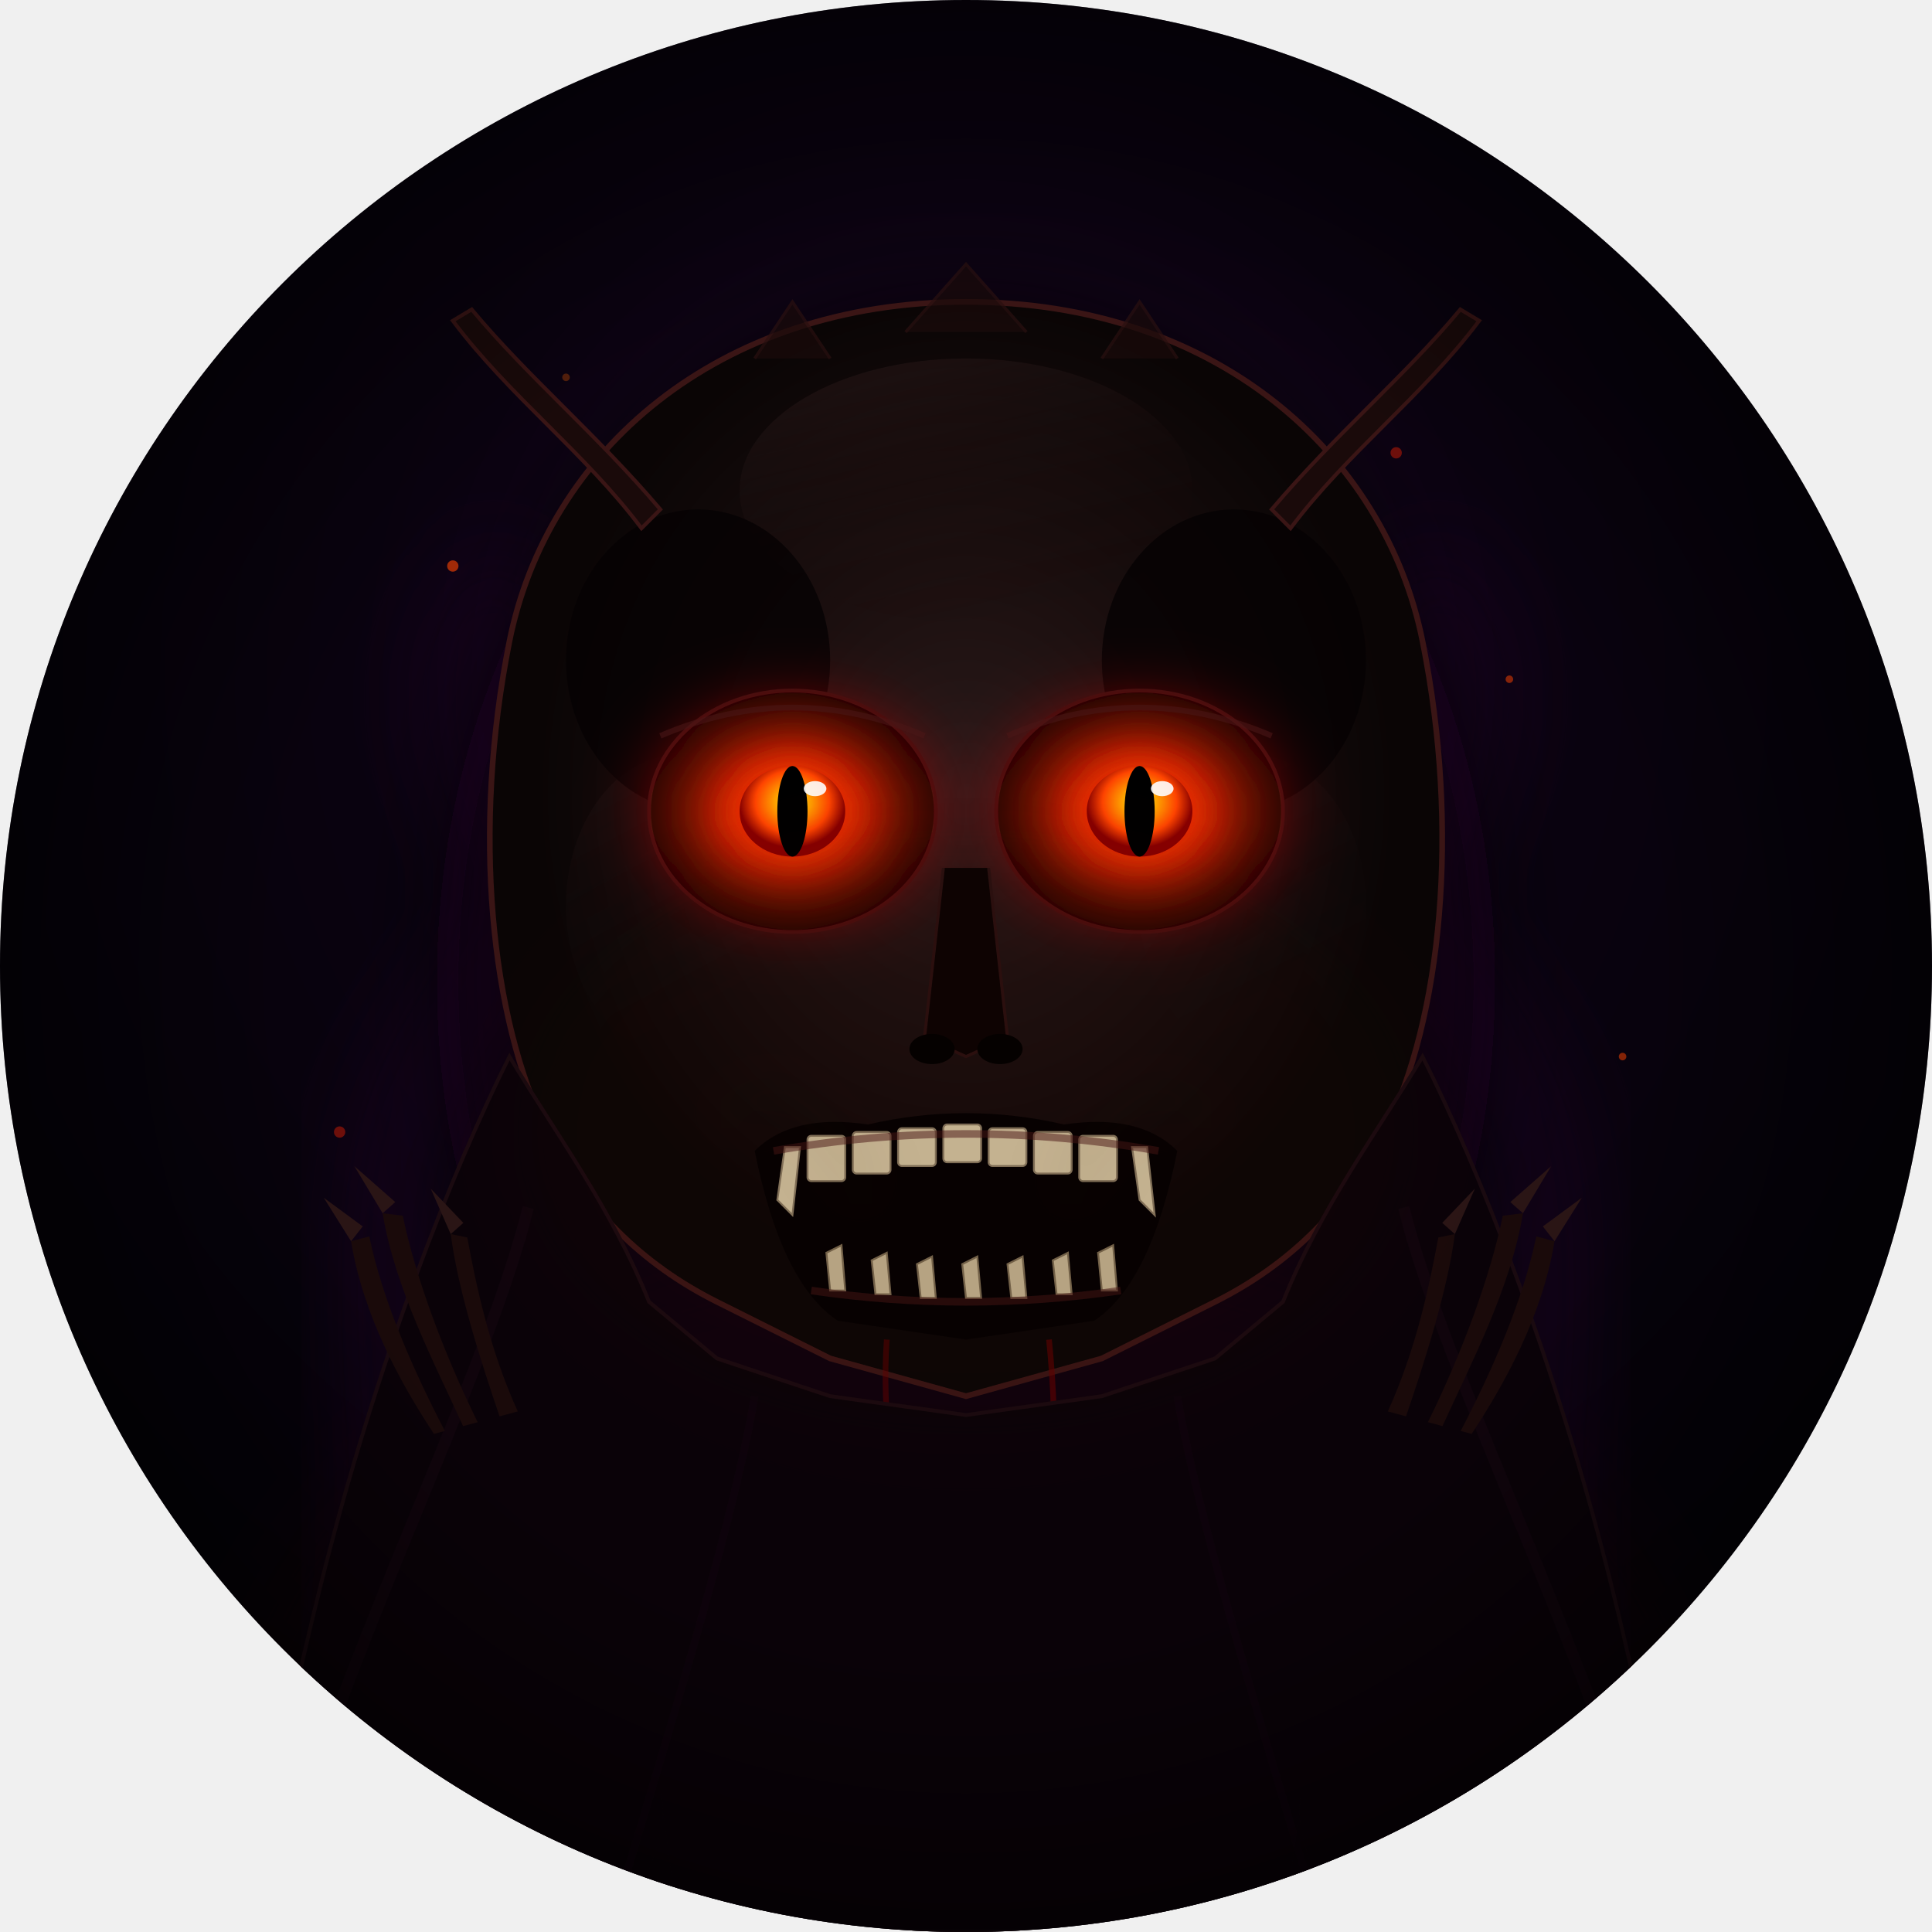
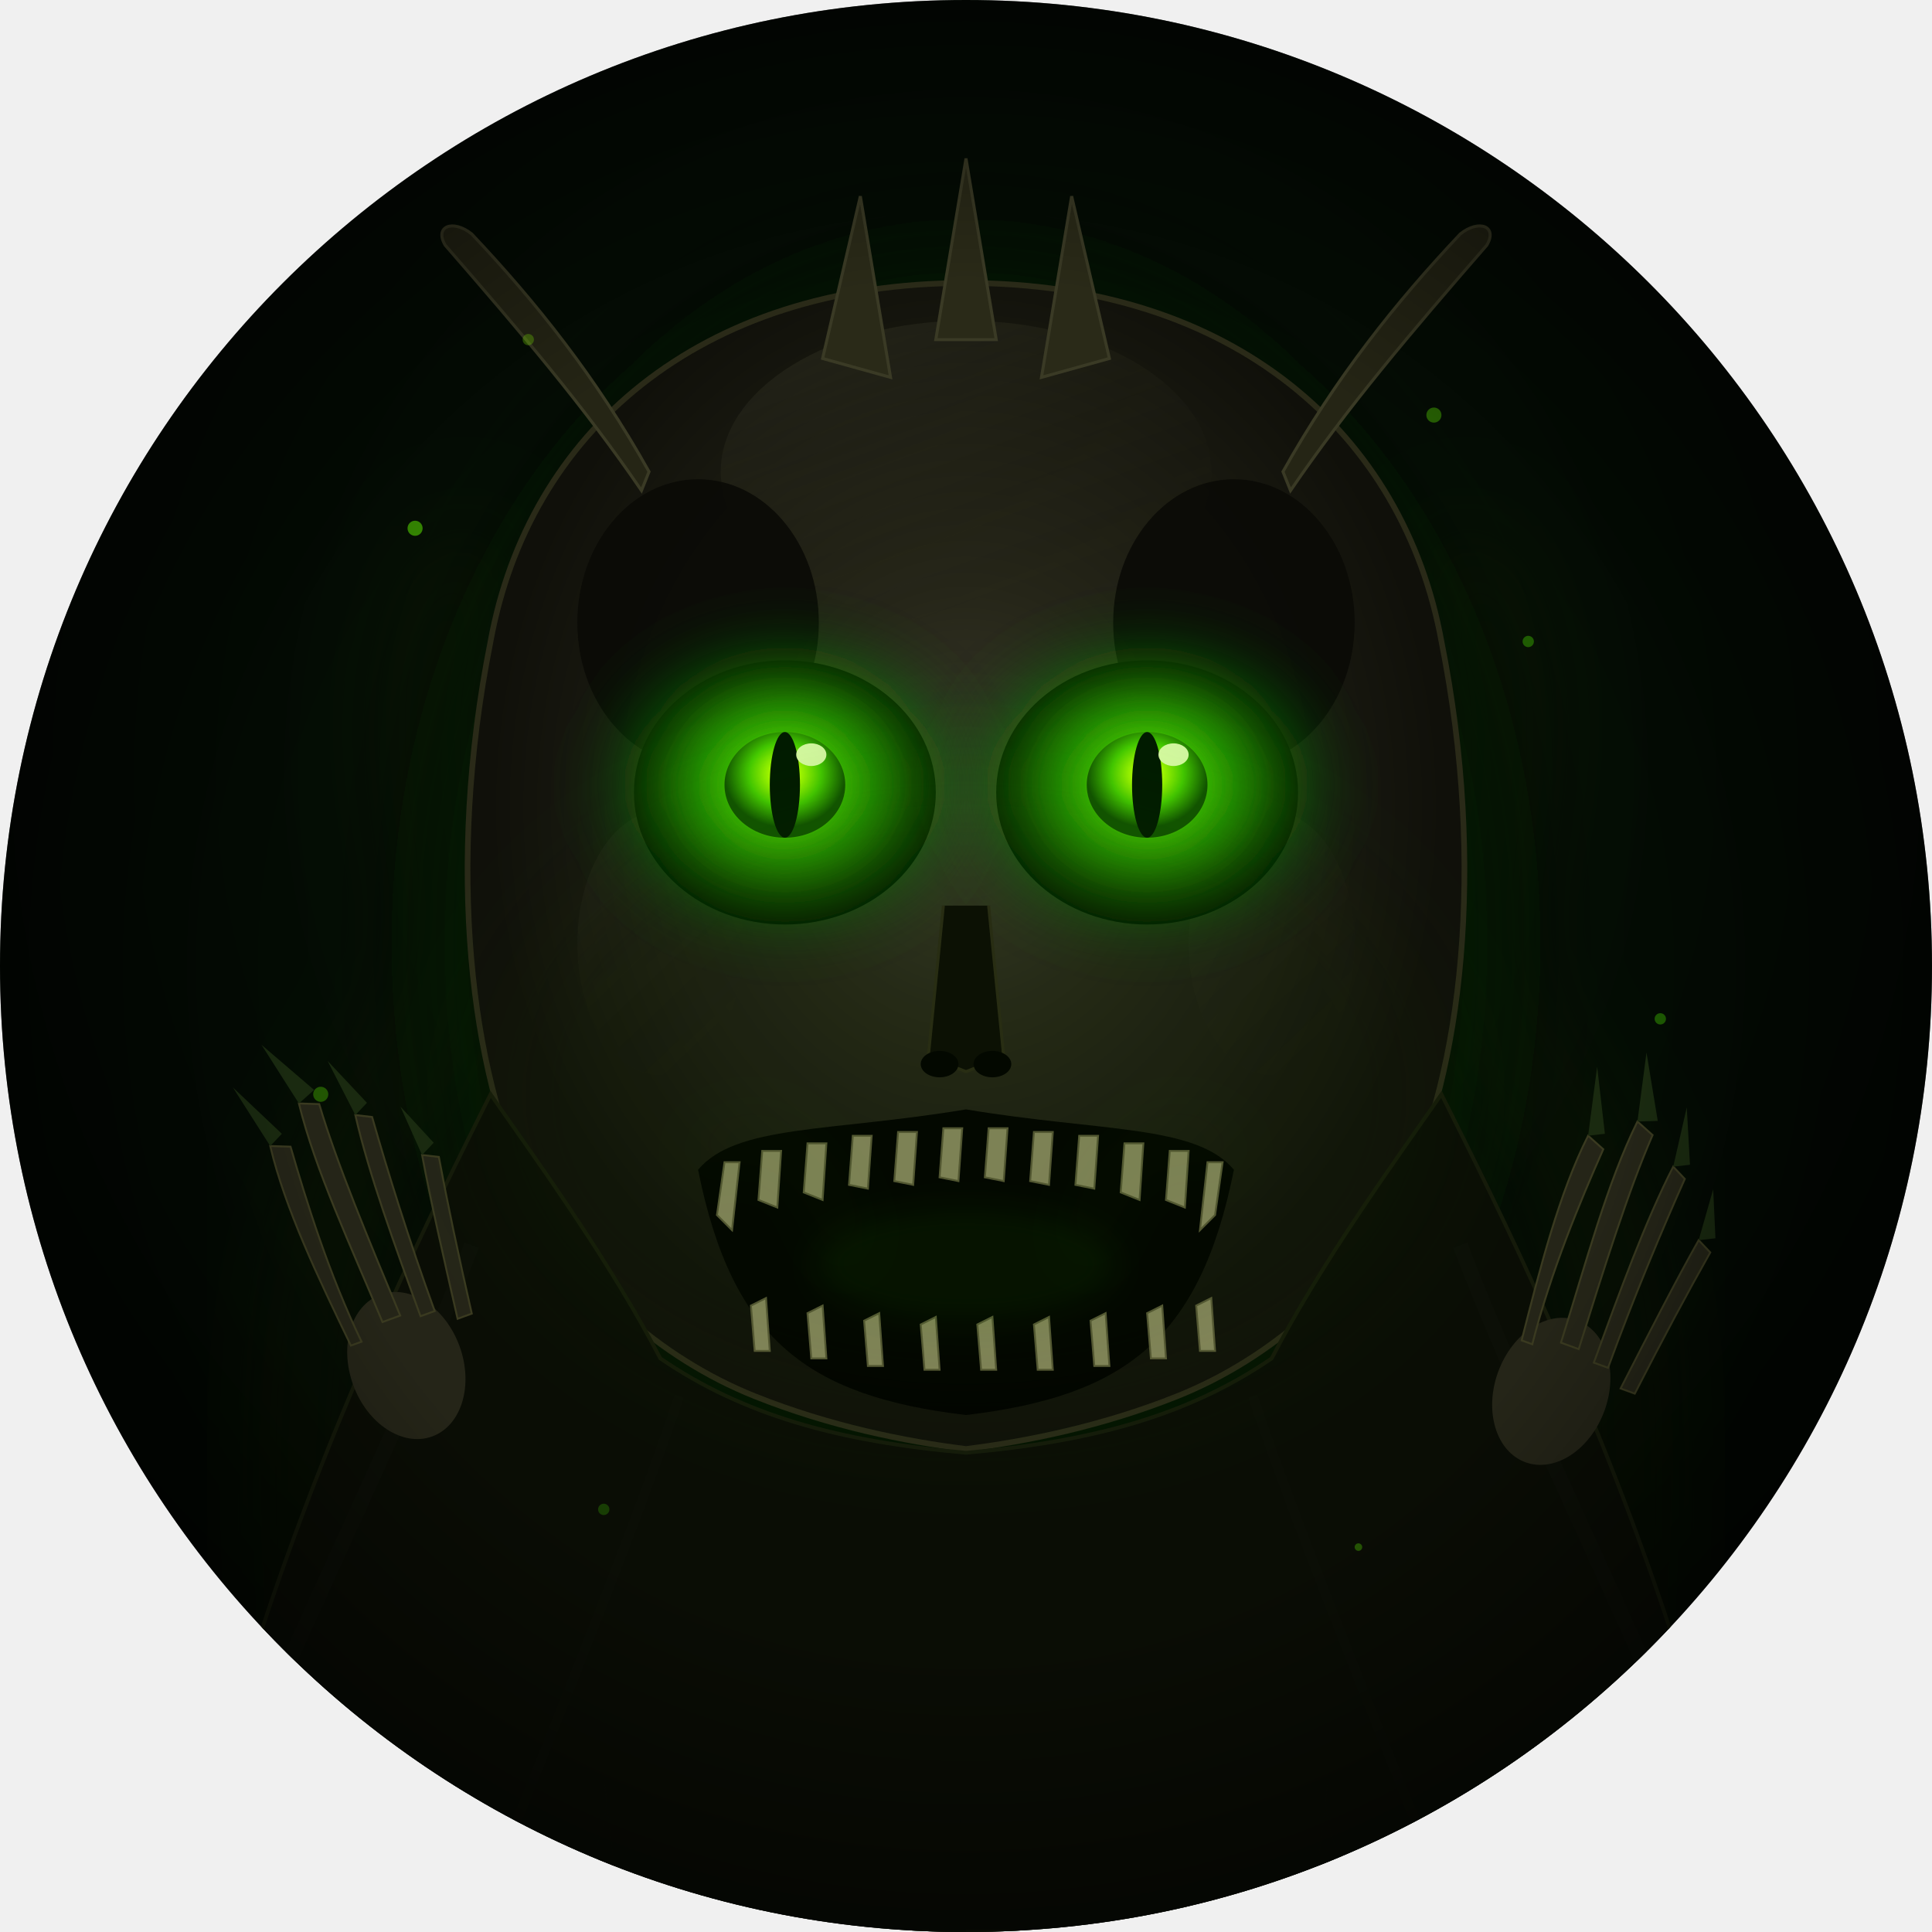
<svg xmlns="http://www.w3.org/2000/svg" viewBox="0 0 512 512" width="512" height="512">
  <defs>
-     <radialGradient id="bg" cx="50%" cy="35%" r="70%">
-       <stop offset="0%" stop-color="#1a0520" />
-       <stop offset="40%" stop-color="#0a0210" />
-       <stop offset="100%" stop-color="#020105" />
+     <radialGradient id="bg" cx="50%" cy="40%" r="70%">
+       <stop offset="0%" stop-color="#0a1a0a" />
+       <stop offset="40%" stop-color="#040d04" />
+       <stop offset="100%" stop-color="#010301" />
    </radialGradient>
-     <radialGradient id="fireEye" cx="50%" cy="50%" r="50%">
-       <stop offset="0%" stop-color="#ff2200" />
-       <stop offset="30%" stop-color="#ff4400" stop-opacity="0.9" />
-       <stop offset="60%" stop-color="#ff2200" stop-opacity="0.5" />
-       <stop offset="100%" stop-color="#ff0000" stop-opacity="0" />
+     <radialGradient id="greenFire" cx="50%" cy="50%" r="50%">
+       <stop offset="0%" stop-color="#aaff00" />
+       <stop offset="20%" stop-color="#66ff00" />
+       <stop offset="50%" stop-color="#22aa00" stop-opacity="0.7" />
+       <stop offset="100%" stop-color="#004400" stop-opacity="0" />
    </radialGradient>
    <radialGradient id="eyeCore" cx="50%" cy="40%" r="50%">
-       <stop offset="0%" stop-color="#ffffff" />
-       <stop offset="30%" stop-color="#ffaa00" />
-       <stop offset="70%" stop-color="#ff4400" />
-       <stop offset="100%" stop-color="#880000" />
+       <stop offset="0%" stop-color="#eeffcc" />
+       <stop offset="25%" stop-color="#aaff00" />
+       <stop offset="60%" stop-color="#44cc00" />
+       <stop offset="100%" stop-color="#115500" />
    </radialGradient>
-     <radialGradient id="face" cx="50%" cy="45%" r="45%">
-       <stop offset="0%" stop-color="#2a1a1a" />
-       <stop offset="50%" stop-color="#1a0e0e" />
-       <stop offset="100%" stop-color="#0a0505" />
+     <radialGradient id="skullFace" cx="50%" cy="45%" r="48%">
+       <stop offset="0%" stop-color="#3a3a2a" />
+       <stop offset="40%" stop-color="#252518" />
+       <stop offset="100%" stop-color="#10100a" />
    </radialGradient>
-     <linearGradient id="boneHighlight" x1="0.3" y1="0" x2="0.7" y2="1">
-       <stop offset="0%" stop-color="#4a3030" stop-opacity="0.6" />
-       <stop offset="50%" stop-color="#2a1515" stop-opacity="0.3" />
-       <stop offset="100%" stop-color="#0a0505" stop-opacity="0" />
+     <linearGradient id="boneHL" x1="0.2" y1="0" x2="0.8" y2="1">
+       <stop offset="0%" stop-color="#5a5a40" stop-opacity="0.4" />
+       <stop offset="100%" stop-color="#15150a" stop-opacity="0" />
    </linearGradient>
-     <radialGradient id="smoke" cx="50%" cy="50%" r="50%">
-       <stop offset="0%" stop-color="#1a0020" stop-opacity="0.5" />
-       <stop offset="100%" stop-color="#050008" stop-opacity="0" />
-     </radialGradient>
    <filter id="heavyBlur" x="-50%" y="-50%" width="200%" height="200%">
-       <feGaussianBlur stdDeviation="12" />
+       <feGaussianBlur stdDeviation="15" />
    </filter>
    <filter id="blur" x="-50%" y="-50%" width="200%" height="200%">
      <feGaussianBlur stdDeviation="8" />
    </filter>
    <filter id="softBlur" x="-50%" y="-50%" width="200%" height="200%">
      <feGaussianBlur stdDeviation="4" />
    </filter>
    <filter id="tinyBlur" x="-50%" y="-50%" width="200%" height="200%">
      <feGaussianBlur stdDeviation="1.5" />
    </filter>
-     <filter id="innerShadow" x="-20%" y="-20%" width="140%" height="140%">
-       <feGaussianBlur in="SourceAlpha" stdDeviation="6" result="blur" />
-       <feOffset dx="2" dy="4" />
-       <feComposite in2="SourceAlpha" operator="arithmetic" k2="-1" k3="1" />
-       <feFlood flood-color="#000000" flood-opacity="0.8" />
-       <feComposite in2="SourceGraphic" operator="in" />
-       <feMerge>
-         <feMergeNode />
-         <feMergeNode in="SourceGraphic" />
-       </feMerge>
-     </filter>
    <clipPath id="circle">
      <circle cx="256" cy="256" r="256" />
    </clipPath>
  </defs>
  <g clip-path="url(#circle)">
    <rect width="512" height="512" fill="url(#bg)" />
-     <ellipse cx="256" cy="480" rx="200" ry="150" fill="#330000" opacity="0.15" filter="url(#heavyBlur)" />
-     <g opacity="0.3">
-       <path d="M 100 450 C 120 380, 80 320, 130 260 C 160 220, 100 200, 140 150" stroke="#2a0030" stroke-width="30" fill="none" filter="url(#heavyBlur)" />
-       <path d="M 412 450 C 392 380, 432 320, 382 260 C 352 220, 412 200, 372 150" stroke="#2a0030" stroke-width="30" fill="none" filter="url(#heavyBlur)" />
+     <ellipse cx="256" cy="480" rx="180" ry="140" fill="#0a2200" opacity="0.2" filter="url(#heavyBlur)" />
+     <g opacity="0.15">
+       <path d="M 80 500 C 90 420, 60 350, 110 280 C 140 240, 90 200, 130 140" stroke="#1a4400" stroke-width="25" fill="none" filter="url(#heavyBlur)" />
+       <path d="M 432 500 C 422 420, 452 350, 402 280 C 372 240, 422 200, 382 140" stroke="#1a4400" stroke-width="25" fill="none" filter="url(#heavyBlur)" />
    </g>
-     <ellipse cx="256" cy="260" rx="140" ry="180" fill="#0a0208" opacity="0.6" filter="url(#heavyBlur)" />
-     <path d="       M 256 80       C 190 80, 145 120, 135 170       C 125 220, 130 270, 145 300       C 155 320, 170 335, 190 345       L 220 360       L 256 370       L 292 360       L 322 345       C 342 335, 357 320, 367 300       C 382 270, 387 220, 377 170       C 367 120, 322 80, 256 80 Z     " fill="url(#face)" stroke="#3a1515" stroke-width="1.5" />
-     <ellipse cx="256" cy="130" rx="60" ry="35" fill="url(#boneHighlight)" opacity="0.4" />
-     <ellipse cx="180" cy="240" rx="30" ry="40" fill="url(#boneHighlight)" opacity="0.2" />
-     <ellipse cx="332" cy="240" rx="30" ry="40" fill="url(#boneHighlight)" opacity="0.2" />
-     <ellipse cx="185" cy="175" rx="35" ry="40" fill="#050102" opacity="0.8" />
-     <ellipse cx="327" cy="175" rx="35" ry="40" fill="#050102" opacity="0.8" />
-     <ellipse cx="210" cy="215" rx="38" ry="32" fill="#020001" stroke="#2a1010" stroke-width="1" />
-     <ellipse cx="302" cy="215" rx="38" ry="32" fill="#020001" stroke="#2a1010" stroke-width="1" />
-     <ellipse cx="210" cy="218" rx="32" ry="26" fill="#000000" />
-     <ellipse cx="302" cy="218" rx="32" ry="26" fill="#000000" />
-     <ellipse cx="210" cy="215" rx="45" ry="35" fill="url(#fireEye)" filter="url(#blur)" />
-     <ellipse cx="210" cy="215" rx="25" ry="20" fill="url(#fireEye)" filter="url(#softBlur)" />
-     <ellipse cx="210" cy="215" rx="14" ry="12" fill="url(#eyeCore)" />
-     <ellipse cx="210" cy="215" rx="4" ry="12" fill="#000000" />
-     <ellipse cx="216" cy="209" rx="3" ry="2" fill="#ffffff" opacity="0.9" />
-     <ellipse cx="302" cy="215" rx="45" ry="35" fill="url(#fireEye)" filter="url(#blur)" />
-     <ellipse cx="302" cy="215" rx="25" ry="20" fill="url(#fireEye)" filter="url(#softBlur)" />
-     <ellipse cx="302" cy="215" rx="14" ry="12" fill="url(#eyeCore)" />
-     <ellipse cx="302" cy="215" rx="4" ry="12" fill="#000000" />
-     <ellipse cx="308" cy="209" rx="3" ry="2" fill="#ffffff" opacity="0.9" />
-     <path d="M 175 195 Q 210 180, 245 195" stroke="#4a1515" stroke-width="1.5" fill="none" opacity="0.6" />
-     <path d="M 267 195 Q 302 180, 337 195" stroke="#4a1515" stroke-width="1.5" fill="none" opacity="0.6" />
-     <path d="M 250 230 L 245 275 L 256 280 L 267 275 L 262 230" fill="#0a0202" stroke="#2a1010" stroke-width="0.8" />
-     <ellipse cx="247" cy="278" rx="6" ry="4" fill="#000000" />
-     <ellipse cx="265" cy="278" rx="6" ry="4" fill="#000000" />
-     <path d="       M 200 305       Q 210 295, 230 298       Q 256 292, 282 298       Q 302 295, 312 305       Q 305 340, 290 350       L 256 355       L 222 350       Q 207 340, 200 305 Z     " fill="#020001" />
-     <g fill="#d4c4a0" stroke="#8a7a60" stroke-width="0.5">
-       <path d="M 208 304 L 212 304 L 210 322 L 206 318 Z" />
-       <rect x="214" y="301" width="10" height="12" rx="1" />
-       <rect x="226" y="300" width="10" height="11" rx="1" />
-       <rect x="238" y="299" width="10" height="10" rx="1" />
-       <rect x="250" y="298" width="10" height="10" rx="1" />
-       <rect x="262" y="299" width="10" height="10" rx="1" />
-       <rect x="274" y="300" width="10" height="11" rx="1" />
-       <rect x="286" y="301" width="10" height="12" rx="1" />
-       <path d="M 300 304 L 304 304 L 306 322 L 302 318 Z" />
+     <ellipse cx="256" cy="250" rx="145" ry="185" fill="#051500" opacity="0.5" filter="url(#heavyBlur)" />
+     <path d="       M 256 75       C 185 75, 140 115, 130 170       C 118 230, 125 285, 140 315       C 152 340, 175 360, 200 370       C 220 378, 240 382, 256 384       C 272 382, 292 378, 312 370       C 337 360, 360 340, 372 315       C 387 285, 394 230, 382 170       C 372 115, 327 75, 256 75 Z     " fill="url(#skullFace)" stroke="#2a2a18" stroke-width="1.5" />
+     <ellipse cx="256" cy="125" rx="65" ry="40" fill="url(#boneHL)" opacity="0.5" />
+     <ellipse cx="185" cy="165" rx="32" ry="38" fill="#0a0a05" opacity="0.9" />
+     <ellipse cx="327" cy="165" rx="32" ry="38" fill="#0a0a05" opacity="0.9" />
+     <ellipse cx="175" cy="250" rx="22" ry="35" fill="url(#boneHL)" opacity="0.3" />
+     <ellipse cx="337" cy="250" rx="22" ry="35" fill="url(#boneHL)" opacity="0.3" />
+     <path d="M 248 90 L 256 42 L 264 90 Z" fill="#2a2a18" stroke="#3a3a25" stroke-width="0.8" />
+     <path d="M 218 95 L 228 52 L 236 100 Z" fill="#2a2a18" stroke="#3a3a25" stroke-width="0.8" />
+     <path d="M 276 100 L 284 52 L 294 95 Z" fill="#2a2a18" stroke="#3a3a25" stroke-width="0.8" />
+     <path d="M 170 130 C 155 108, 138 88, 118 65 C 115 60, 120 58, 125 62 C 142 80, 158 100, 172 125 Z" fill="#252515" stroke="#3a3a25" stroke-width="0.8" />
+     <path d="M 342 130 C 357 108, 374 88, 394 65 C 397 60, 392 58, 387 62 C 370 80, 354 100, 340 125 Z" fill="#252515" stroke="#3a3a25" stroke-width="0.8" />
+     <ellipse cx="208" cy="210" rx="40" ry="35" fill="#000000" />
+     <ellipse cx="304" cy="210" rx="40" ry="35" fill="#000000" />
+     <ellipse cx="208" cy="208" rx="55" ry="45" fill="url(#greenFire)" filter="url(#blur)" />
+     <ellipse cx="208" cy="208" rx="30" ry="25" fill="url(#greenFire)" filter="url(#softBlur)" />
+     <ellipse cx="208" cy="208" rx="16" ry="14" fill="url(#eyeCore)" />
+     <ellipse cx="208" cy="208" rx="4" ry="14" fill="#001a00" />
+     <ellipse cx="215" cy="200" rx="4" ry="3" fill="#ddffaa" opacity="0.95" />
+     <ellipse cx="304" cy="208" rx="55" ry="45" fill="url(#greenFire)" filter="url(#blur)" />
+     <ellipse cx="304" cy="208" rx="30" ry="25" fill="url(#greenFire)" filter="url(#softBlur)" />
+     <ellipse cx="304" cy="208" rx="16" ry="14" fill="url(#eyeCore)" />
+     <ellipse cx="304" cy="208" rx="4" ry="14" fill="#001a00" />
+     <ellipse cx="311" cy="200" rx="4" ry="3" fill="#ddffaa" opacity="0.95" />
+     <path d="M 250 240 L 246 280 L 256 284 L 266 280 L 262 240" fill="#0a0a05" stroke="#2a2a15" stroke-width="0.8" />
+     <ellipse cx="249" cy="282" rx="5" ry="3.5" fill="#000000" />
+     <ellipse cx="263" cy="282" rx="5" ry="3.5" fill="#000000" />
+     <path d="       M 185 310       C 195 298, 220 300, 256 294       C 292 300, 317 298, 327 310       C 318 355, 298 370, 256 375       C 214 370, 194 355, 185 310 Z     " fill="#000000" />
+     <g fill="#8a8a60" stroke="#5a5a38" stroke-width="0.5">
+       <path d="M 192 308 L 196 308 L 194 326 L 190 322 Z" />
+       <path d="M 202 305 L 207 305 L 206 320 L 201 318 Z" />
+       <path d="M 214 303 L 219 303 L 218 318 L 213 316 Z" />
+       <path d="M 226 301 L 231 301 L 230 315 L 225 314 Z" />
+       <path d="M 238 300 L 243 300 L 242 314 L 237 313 Z" />
+       <path d="M 250 299 L 255 299 L 254 313 L 249 312 Z" />
+       <path d="M 262 299 L 267 299 L 266 313 L 261 312 Z" />
+       <path d="M 274 300 L 279 300 L 278 314 L 273 313 Z" />
+       <path d="M 286 301 L 291 301 L 290 315 L 285 314 Z" />
+       <path d="M 298 303 L 303 303 L 302 318 L 297 316 Z" />
+       <path d="M 310 305 L 315 305 L 314 320 L 309 318 Z" />
+       <path d="M 320 308 L 324 308 L 322 322 L 318 326 Z" />
+       <path d="M 200 358 L 204 358 L 203 344 L 199 346 Z" />
+       <path d="M 215 360 L 219 360 L 218 346 L 214 348 Z" />
+       <path d="M 230 362 L 234 362 L 233 348 L 229 350 Z" />
+       <path d="M 245 363 L 249 363 L 248 349 L 244 351 Z" />
+       <path d="M 260 363 L 264 363 L 263 349 L 259 351 Z" />
+       <path d="M 275 363 L 279 363 L 278 349 L 274 351 Z" />
+       <path d="M 290 362 L 294 362 L 293 348 L 289 350 Z" />
+       <path d="M 305 360 L 309 360 L 308 346 L 304 348 Z" />
+       <path d="M 318 358 L 322 358 L 321 344 L 317 346 Z" />
    </g>
-     <g fill="#c4b490" stroke="#7a6a50" stroke-width="0.5">
-       <path d="M 220 342 L 224 342 L 223 330 L 219 332 Z" />
-       <path d="M 232 343 L 236 343 L 235 332 L 231 334 Z" />
-       <path d="M 244 344 L 248 344 L 247 333 L 243 335 Z" />
-       <path d="M 256 344 L 260 344 L 259 333 L 255 335 Z" />
-       <path d="M 268 344 L 272 344 L 271 333 L 267 335 Z" />
-       <path d="M 280 343 L 284 343 L 283 332 L 279 334 Z" />
-       <path d="M 292 342 L 296 342 L 295 330 L 291 332 Z" />
+     <ellipse cx="256" cy="335" rx="40" ry="15" fill="#22aa00" opacity="0.08" filter="url(#softBlur)" />
+     <path d="       M 130 290       C 115 320, 90 370, 70 430       C 58 468, 50 495, 45 512       L 467 512       C 462 495, 454 468, 442 430       C 422 370, 397 320, 382 290       C 368 310, 350 335, 337 360       C 315 375, 290 382, 256 385       C 222 382, 197 375, 175 360       C 162 335, 144 310, 130 290 Z     " fill="#0a0d05" stroke="#151a0a" stroke-width="1" />
+     <path d="M 125 330 C 110 370, 80 430, 55 490" stroke="#0d1008" stroke-width="4" fill="none" opacity="0.6" />
+     <path d="M 387 330 C 402 370, 432 430, 457 490" stroke="#0d1008" stroke-width="4" fill="none" opacity="0.6" />
+     <path d="M 180 370 C 170 400, 150 450, 130 500" stroke="#0d1008" stroke-width="2.5" fill="none" opacity="0.4" />
+     <path d="M 332 370 C 342 400, 362 450, 382 500" stroke="#0d1008" stroke-width="2.5" fill="none" opacity="0.4" />
+     <path d="M 45 512 L 38 475 C 40 482, 32 495, 28 512 Z" fill="#0a0d05" opacity="0.7" />
+     <path d="M 100 512 L 92 468 C 96 478, 86 492, 80 512 Z" fill="#0a0d05" opacity="0.6" />
+     <path d="M 165 512 L 160 472 C 163 482, 155 498, 148 512 Z" fill="#0a0d05" opacity="0.5" />
+     <path d="M 256 512 L 254 478 C 256 488, 250 502, 246 512 Z" fill="#0a0d05" opacity="0.4" />
+     <path d="M 347 512 L 352 472 C 349 482, 357 498, 364 512 Z" fill="#0a0d05" opacity="0.5" />
+     <path d="M 420 512 L 425 468 C 420 478, 430 492, 435 512 Z" fill="#0a0d05" opacity="0.6" />
+     <path d="M 467 512 L 474 475 C 472 482, 480 495, 484 512 Z" fill="#0a0d05" opacity="0.7" />
+     <g transform="translate(100, 370) rotate(-20)">
+       <ellipse cx="10" cy="-5" rx="15" ry="20" fill="#252518" />
+       <path d="M -2 -15 C -4 -35, -6 -55, -4 -72 L 1 -70 C 0 -55, -1 -35, 1 -15 Z" fill="#252518" stroke="#3a3a20" stroke-width="0.5" />
+       <path d="M 8 -18 C 7 -40, 5 -62, 7 -80 L 12 -78 C 11 -62, 12 -40, 13 -18 Z" fill="#252518" stroke="#3a3a20" stroke-width="0.5" />
+       <path d="M 18 -16 C 18 -36, 18 -56, 20 -72 L 24 -70 C 23 -56, 22 -36, 22 -16 Z" fill="#252518" stroke="#3a3a20" stroke-width="0.5" />
+       <path d="M 27 -12 C 29 -28, 31 -44, 33 -56 L 37 -54 C 35 -42, 33 -28, 31 -12 Z" fill="#252518" stroke="#3a3a20" stroke-width="0.5" />
+       <path d="M -4 -72 L -8 -90 L 0 -74 Z" fill="#1a2a10" />
+       <path d="M 7 -80 L 3 -98 L 12 -82 Z" fill="#1a2a10" />
+       <path d="M 20 -72 L 18 -88 L 24 -74 Z" fill="#1a2a10" />
+       <path d="M 33 -56 L 32 -70 L 37 -58 Z" fill="#1a2a10" />
    </g>
-     <path d="M 205 305 Q 256 296, 307 305" stroke="#4a1515" stroke-width="2" fill="none" opacity="0.5" />
-     <path d="M 215 342 Q 256 348, 297 342" stroke="#4a1515" stroke-width="2" fill="none" opacity="0.5" />
-     <path d="M 235 355 Q 234 370, 236 385 Q 237 390, 236 395" stroke="#660000" stroke-width="1.5" fill="none" opacity="0.5" />
-     <path d="M 278 355 Q 280 375, 279 390 Q 278 400, 279 410" stroke="#660000" stroke-width="1.5" fill="none" opacity="0.6" />
-     <ellipse cx="236" cy="398" rx="2" ry="3" fill="#660000" opacity="0.4" />
-     <ellipse cx="279" cy="413" rx="2" ry="3" fill="#660000" opacity="0.5" />
-     <path d="M 170 140 C 155 120, 135 105, 120 85 L 125 82 C 140 100, 158 115, 175 135 Z" fill="#1a0a0a" stroke="#3a1515" stroke-width="1" />
-     <path d="M 342 140 C 357 120, 377 105, 392 85 L 387 82 C 372 100, 354 115, 337 135 Z" fill="#1a0a0a" stroke="#3a1515" stroke-width="1" />
-     <path d="M 200 95 L 210 80 L 220 95" fill="#1a0a0a" stroke="#2a1010" stroke-width="0.8" opacity="0.7" />
-     <path d="M 240 88 L 256 70 L 272 88" fill="#1a0a0a" stroke="#2a1010" stroke-width="0.8" opacity="0.7" />
-     <path d="M 292 95 L 302 80 L 312 95" fill="#1a0a0a" stroke="#2a1010" stroke-width="0.8" opacity="0.7" />
-     <path d="       M 135 280       C 120 310, 100 360, 85 420       C 75 460, 70 490, 65 512       L 447 512       C 442 490, 437 460, 427 420       C 412 360, 392 310, 377 280       C 365 300, 350 320, 340 345       L 322 360       L 292 370       L 256 375       L 220 370       L 190 360       L 172 345       C 162 320, 147 300, 135 280 Z     " fill="#0a0208" stroke="#1a0a10" stroke-width="1" />
-     <path d="M 140 320 C 130 360, 100 420, 80 480" stroke="#150510" stroke-width="3" fill="none" opacity="0.5" />
-     <path d="M 372 320 C 382 360, 412 420, 432 480" stroke="#150510" stroke-width="3" fill="none" opacity="0.5" />
-     <path d="M 200 370 C 195 400, 180 450, 165 500" stroke="#150510" stroke-width="2" fill="none" opacity="0.3" />
-     <path d="M 312 370 C 317 400, 332 450, 347 500" stroke="#150510" stroke-width="2" fill="none" opacity="0.3" />
-     <path d="M 65 512 L 60 480 C 62 485, 55 495, 50 512 Z" fill="#0a0208" opacity="0.7" />
-     <path d="M 120 512 L 110 470 C 115 480, 105 495, 100 512 Z" fill="#0a0208" opacity="0.6" />
-     <path d="M 180 512 L 175 475 C 178 485, 170 500, 165 512 Z" fill="#0a0208" opacity="0.5" />
-     <path d="M 340 512 L 345 475 C 342 485, 350 500, 355 512 Z" fill="#0a0208" opacity="0.5" />
-     <path d="M 400 512 L 405 470 C 400 480, 410 495, 415 512 Z" fill="#0a0208" opacity="0.6" />
-     <path d="M 447 512 L 452 480 C 450 485, 457 495, 462 512 Z" fill="#0a0208" opacity="0.7" />
-     <g transform="translate(115, 380) rotate(-15)">
-       <path d="M 0 0 C -5 -15, -10 -35, -8 -55 L -3 -55 C -4 -38, -1 -18, 3 0 Z" fill="#1a0a0a" />
-       <path d="M 8 0 C 5 -18, 0 -40, 2 -60 L 7 -58 C 6 -42, 8 -20, 12 0 Z" fill="#1a0a0a" />
-       <path d="M 18 0 C 17 -15, 16 -35, 18 -50 L 22 -48 C 21 -35, 20 -18, 23 0 Z" fill="#1a0a0a" />
-       <path d="M -8 -55 L -12 -68 L -4 -58 Z" fill="#2a1515" />
-       <path d="M 2 -60 L -2 -74 L 6 -62 Z" fill="#2a1515" />
-       <path d="M 18 -50 L 16 -63 L 22 -52 Z" fill="#2a1515" />
+     <g transform="translate(400, 370) rotate(20)">
+       <ellipse cx="10" cy="-5" rx="15" ry="20" fill="#252518" />
+       <path d="M -2 -15 C -4 -35, -6 -55, -4 -72 L 1 -70 C 0 -55, -1 -35, 1 -15 Z" fill="#252518" stroke="#3a3a20" stroke-width="0.5" />
+       <path d="M 8 -18 C 7 -40, 5 -62, 7 -80 L 12 -78 C 11 -62, 12 -40, 13 -18 Z" fill="#252518" stroke="#3a3a20" stroke-width="0.5" />
+       <path d="M 18 -16 C 18 -36, 18 -56, 20 -72 L 24 -70 C 23 -56, 22 -36, 22 -16 Z" fill="#252518" stroke="#3a3a20" stroke-width="0.5" />
+       <path d="M 27 -12 C 29 -28, 31 -44, 33 -56 L 37 -54 C 35 -42, 33 -28, 31 -12 Z" fill="#252518" stroke="#3a3a20" stroke-width="0.5" />
+       <path d="M -4 -72 L -8 -90 L 0 -74 Z" fill="#1a2a10" />
+       <path d="M 7 -80 L 3 -98 L 12 -82 Z" fill="#1a2a10" />
+       <path d="M 20 -72 L 18 -88 L 24 -74 Z" fill="#1a2a10" />
+       <path d="M 33 -56 L 32 -70 L 37 -58 Z" fill="#1a2a10" />
    </g>
-     <g transform="translate(390, 380) rotate(15)">
-       <path d="M 0 0 C 5 -15, 10 -35, 8 -55 L 3 -55 C 4 -38, 1 -18, -3 0 Z" fill="#1a0a0a" />
-       <path d="M -8 0 C -5 -18, 0 -40, -2 -60 L -7 -58 C -6 -42, -8 -20, -12 0 Z" fill="#1a0a0a" />
-       <path d="M -18 0 C -17 -15, -16 -35, -18 -50 L -22 -48 C -21 -35, -20 -18, -23 0 Z" fill="#1a0a0a" />
-       <path d="M 8 -55 L 12 -68 L 4 -58 Z" fill="#2a1515" />
-       <path d="M -2 -60 L 2 -74 L -6 -62 Z" fill="#2a1515" />
-       <path d="M -18 -50 L -16 -63 L -22 -52 Z" fill="#2a1515" />
-     </g>
-     <ellipse cx="256" cy="300" rx="120" ry="80" fill="#330800" opacity="0.1" filter="url(#heavyBlur)" />
-     <path d="M 190 300 C 200 280, 220 290, 230 320" stroke="#330800" stroke-width="8" fill="none" opacity="0.08" filter="url(#blur)" />
-     <path d="M 322 300 C 312 280, 292 290, 282 320" stroke="#330800" stroke-width="8" fill="none" opacity="0.08" filter="url(#blur)" />
-     <circle cx="120" cy="150" r="1.5" fill="#ff4400" opacity="0.6" />
-     <circle cx="400" cy="180" r="1" fill="#ff4400" opacity="0.5" />
-     <circle cx="90" cy="300" r="1.5" fill="#ff2200" opacity="0.4" />
-     <circle cx="430" cy="280" r="1" fill="#ff4400" opacity="0.5" />
-     <circle cx="150" cy="100" r="1" fill="#ff6600" opacity="0.3" />
-     <circle cx="370" cy="120" r="1.5" fill="#ff2200" opacity="0.4" />
+     <ellipse cx="256" cy="290" rx="130" ry="90" fill="#1a4400" opacity="0.12" filter="url(#heavyBlur)" />
+     <path d="M 185 310 C 195 290, 220 300, 225 335" stroke="#228800" stroke-width="10" fill="none" opacity="0.05" filter="url(#blur)" />
+     <path d="M 327 310 C 317 290, 292 300, 287 335" stroke="#228800" stroke-width="10" fill="none" opacity="0.05" filter="url(#blur)" />
+     <circle cx="110" cy="140" r="2" fill="#66ff00" opacity="0.5" />
+     <circle cx="405" cy="170" r="1.5" fill="#44cc00" opacity="0.4" />
+     <circle cx="85" cy="290" r="2" fill="#66ff00" opacity="0.3" />
+     <circle cx="440" cy="270" r="1.5" fill="#44cc00" opacity="0.4" />
+     <circle cx="140" cy="90" r="1.5" fill="#88ff00" opacity="0.3" />
+     <circle cx="380" cy="110" r="2" fill="#66ff00" opacity="0.35" />
+     <circle cx="160" cy="400" r="1.5" fill="#44cc00" opacity="0.25" />
+     <circle cx="360" cy="410" r="1" fill="#66ff00" opacity="0.3" />
    <radialGradient id="vignette" cx="50%" cy="50%" r="50%">
      <stop offset="0%" stop-color="transparent" />
      <stop offset="70%" stop-color="transparent" />
      <stop offset="100%" stop-color="#000000" stop-opacity="0.5" />
    </radialGradient>
    <rect width="512" height="512" fill="url(#vignette)" />
  </g>
</svg>
